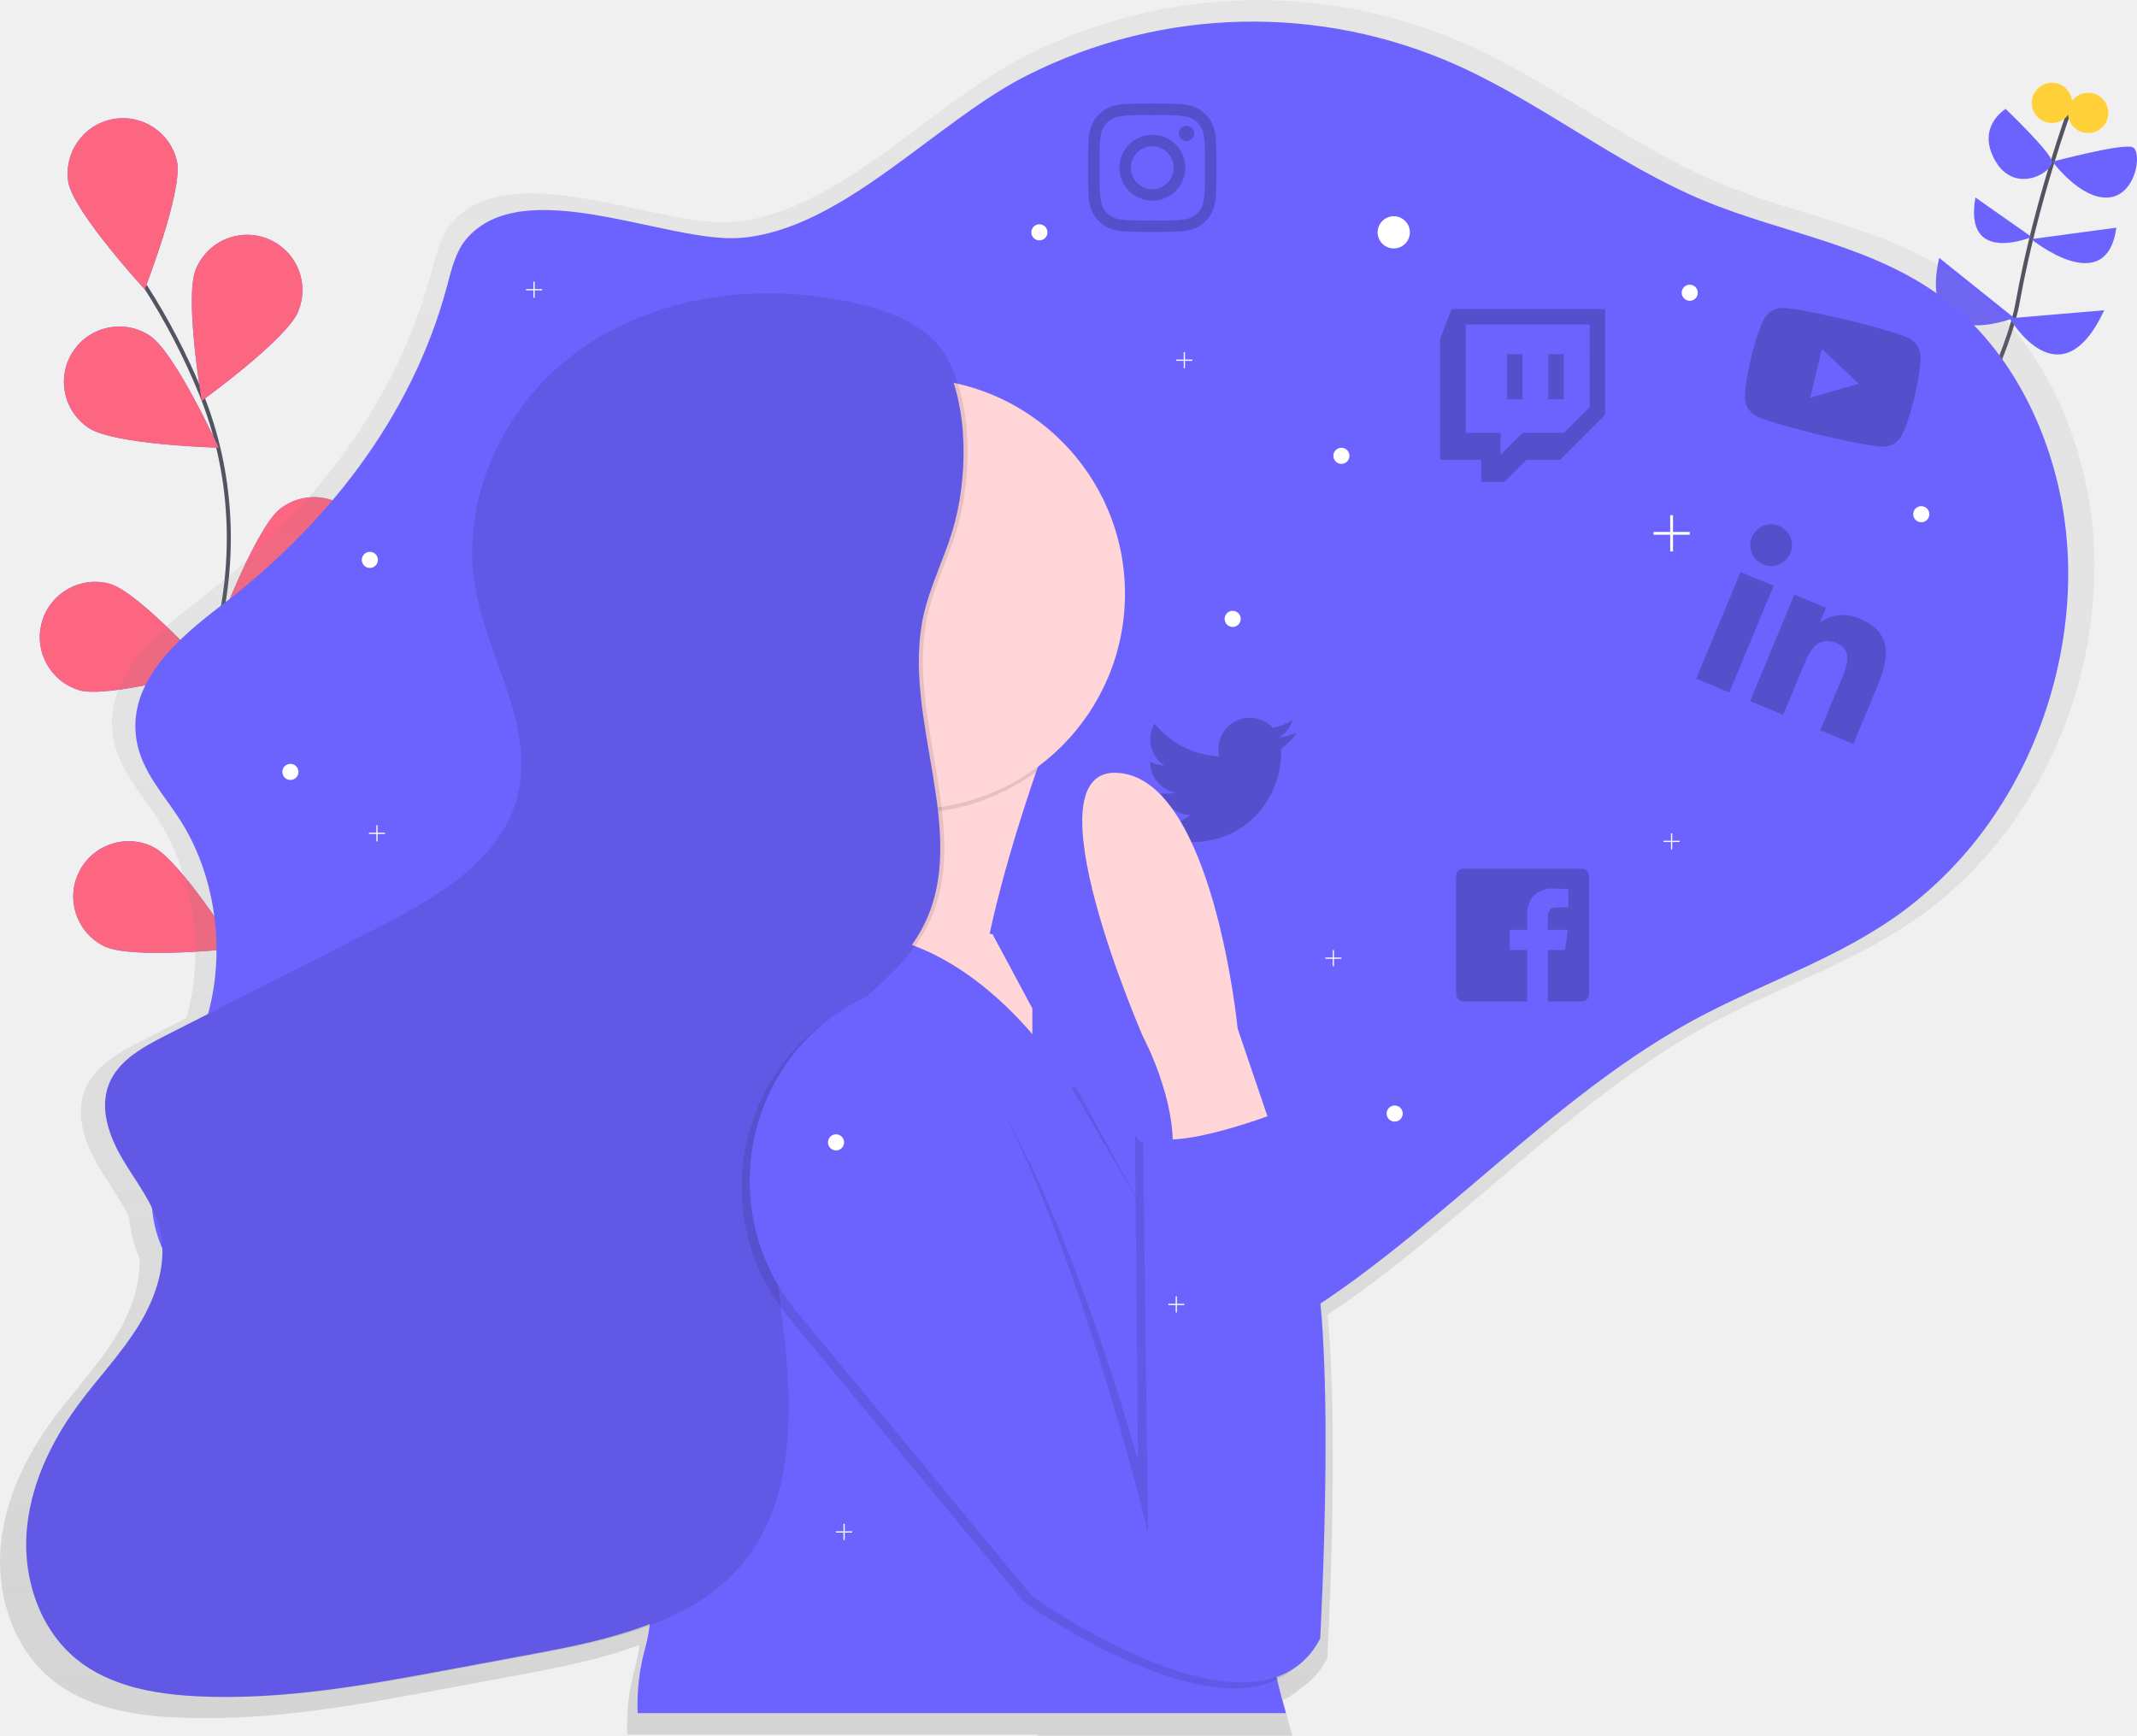
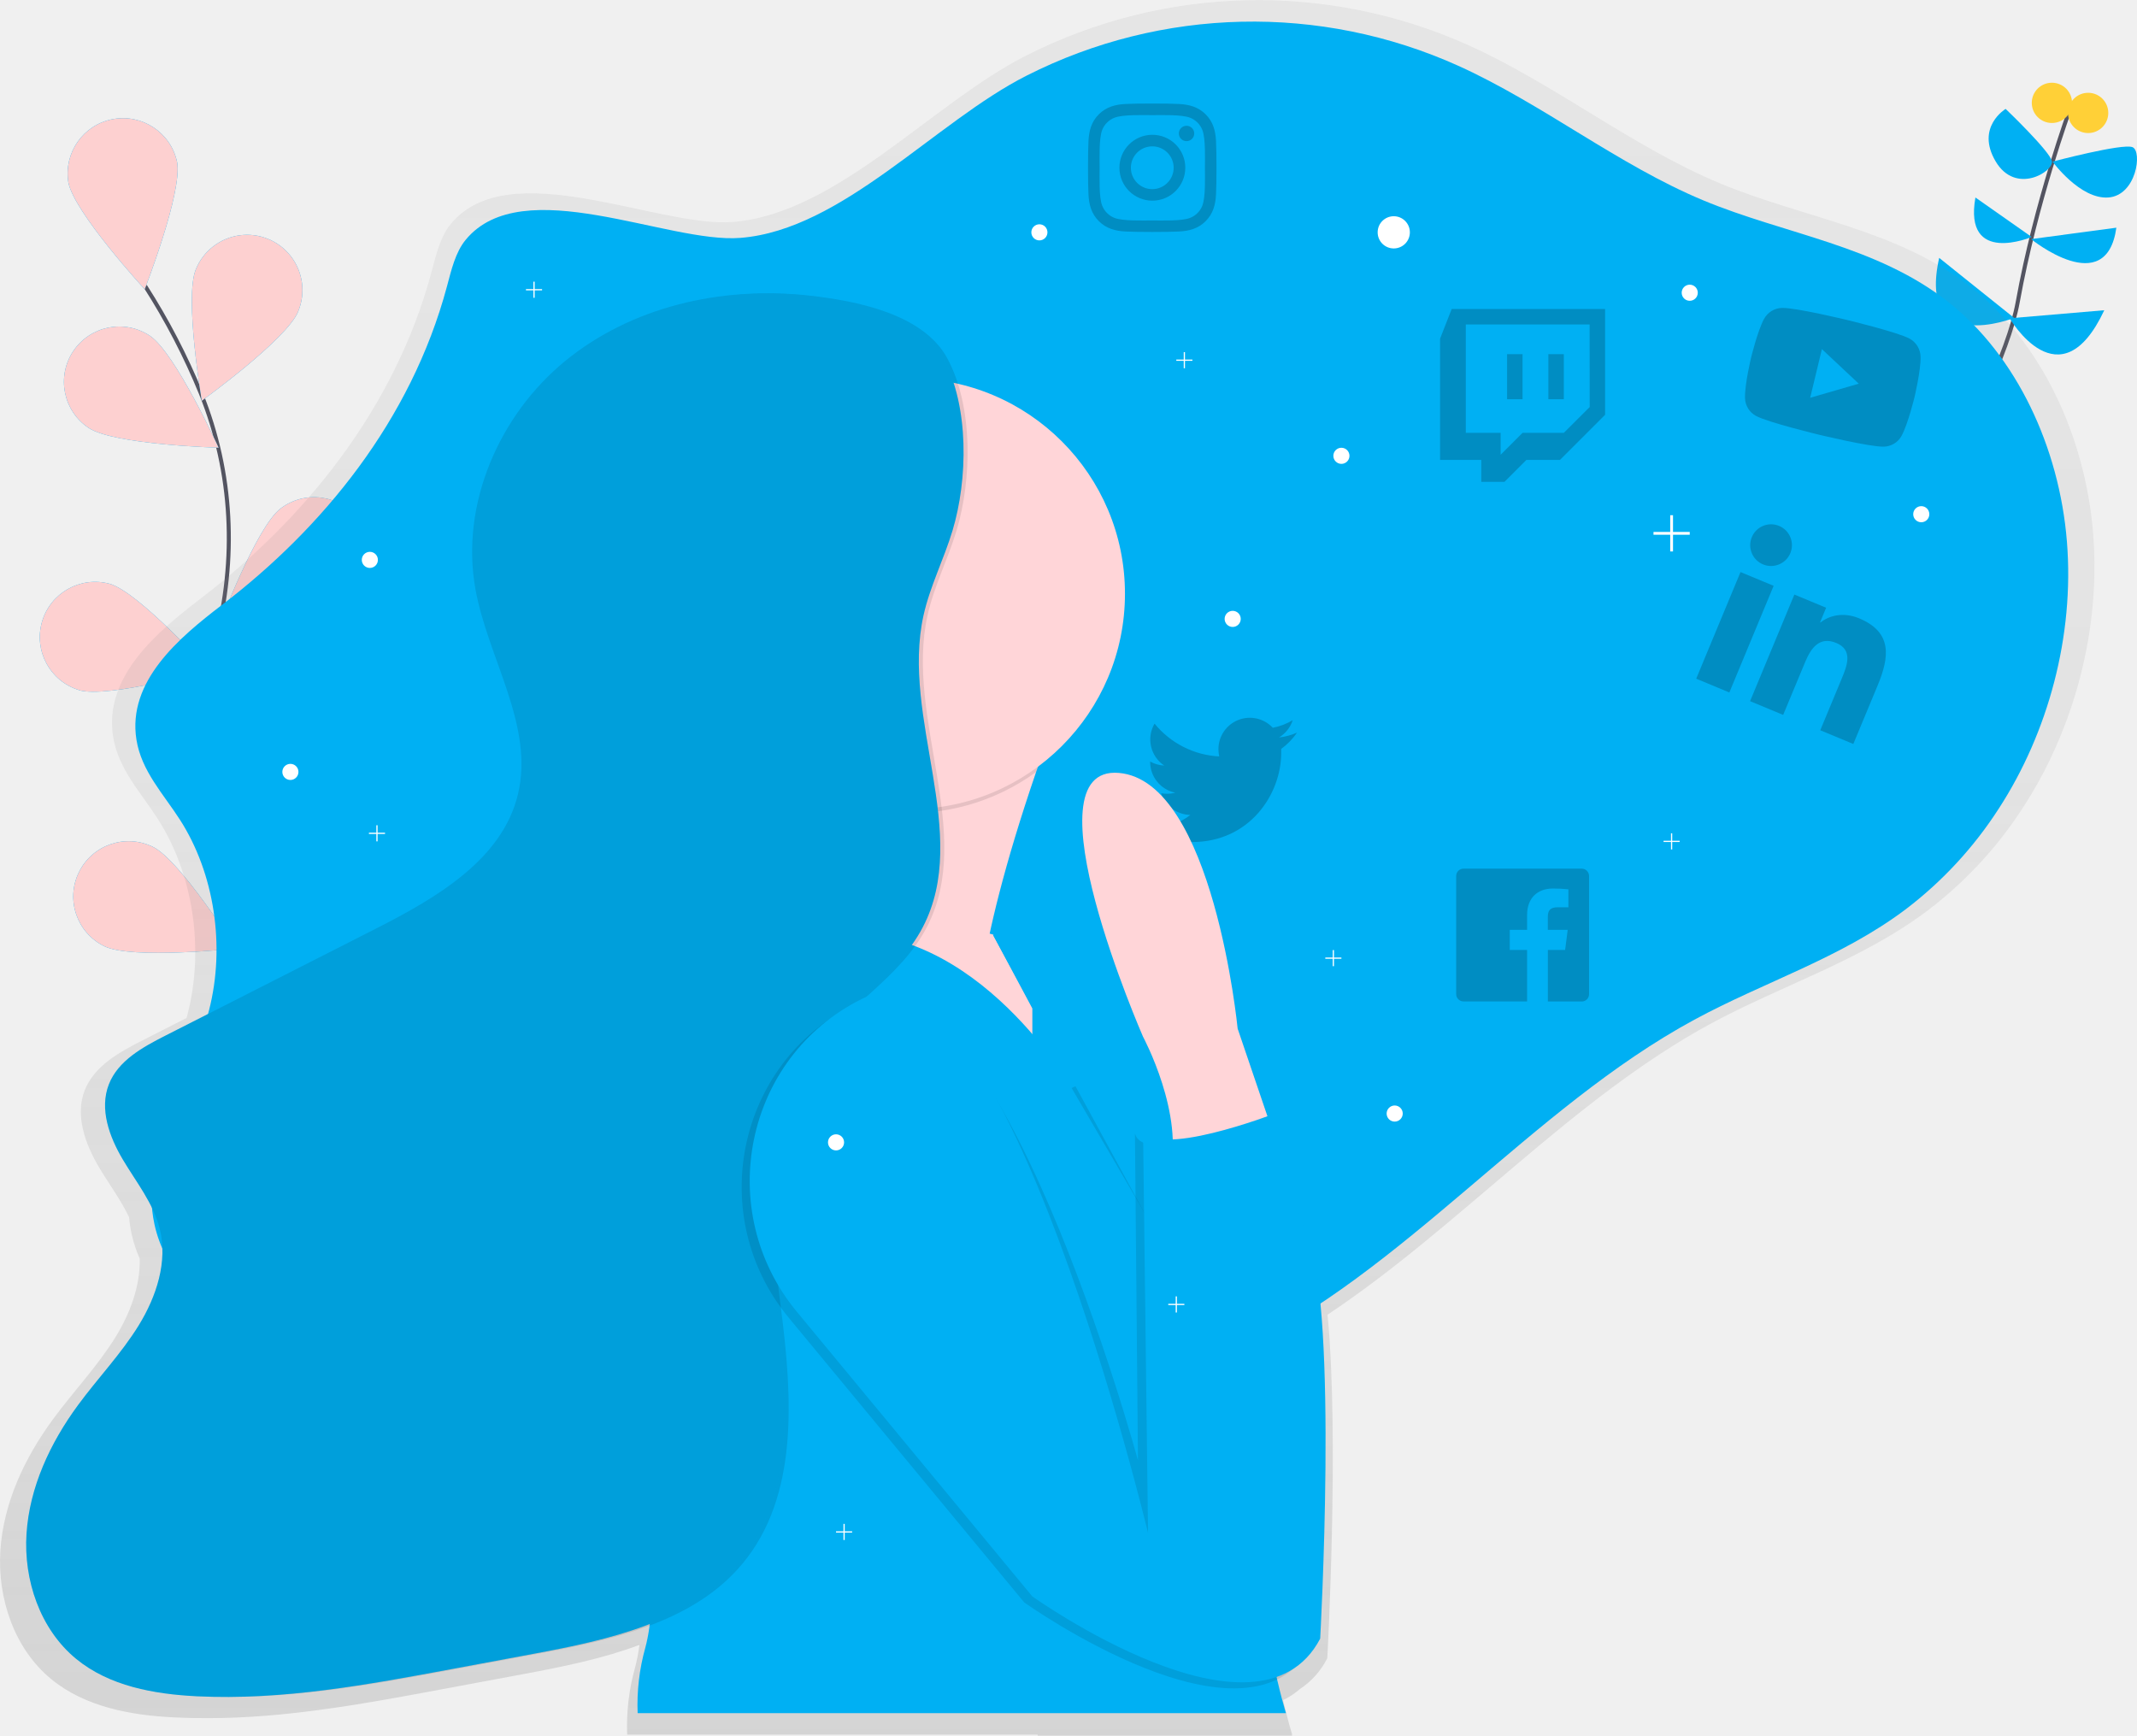
<svg xmlns="http://www.w3.org/2000/svg" id="028cd87a-0b35-461a-bfe3-3b7f66159f45" data-name="Layer 1" width="1061.37" height="862.18" viewBox="0 0 1061.37 862.18">
  <defs>
    <linearGradient id="9d8dd509-b6b1-49aa-9217-31324d378028" x1="589.43" y1="881.09" x2="589.43" y2="18.91" gradientUnits="userSpaceOnUse">
      <stop offset="0" stop-color="gray" stop-opacity="0.25" />
      <stop offset="0.54" stop-color="gray" stop-opacity="0.12" />
      <stop offset="1" stop-color="gray" stop-opacity="0.1" />
    </linearGradient>
  </defs>
  <path d="M209.12,550.42s-58.69-115-32.93-212.55c10.81-41,8.83-84.27-7.08-123.52A329,329,0,0,0,141.4,161" transform="translate(-69.31 -18.91)" fill="none" stroke="#535461" stroke-miterlimit="10" stroke-width="2" />
-   <path d="M157.27,99.37c2.8,14.92-16.09,63.24-16.09,63.24s-35.12-38.19-37.92-53.1a27.48,27.48,0,0,1,54-10.14Z" transform="translate(-69.31 -18.91)" fill="#6c63ff" />
-   <path d="M217.42,173.62c-5.76,14-47.88,44.34-47.88,44.34s-8.73-51.14-3-65.19a27.48,27.48,0,1,1,50.85,20.85Z" transform="translate(-69.31 -18.91)" fill="#6c63ff" />
-   <path d="M242,315.17c-12.06,9.22-63.71,14.1-63.71,14.1s18.28-48.56,30.34-57.77A27.48,27.48,0,0,1,242,315.17Z" transform="translate(-69.31 -18.91)" fill="#6c63ff" />
-   <path d="M236.42,426.46C226.09,437.58,176,451.12,176,451.12s9.81-50.95,20.14-62.07a27.48,27.48,0,0,1,40.27,37.4Z" transform="translate(-69.31 -18.91)" fill="#6c63ff" />
-   <path d="M113.37,231.48c12.65,8.39,64.51,9.8,64.51,9.8s-21.5-47.22-34.15-55.61a27.48,27.48,0,1,0-30.37,45.81Z" transform="translate(-69.31 -18.91)" fill="#6c63ff" />
-   <path d="M108.54,361.72c14.58,4.22,64.49-10,64.49-10s-34.64-38.62-49.22-42.84a27.48,27.48,0,0,0-15.27,52.79Z" transform="translate(-69.31 -18.91)" fill="#6c63ff" />
-   <path d="M121.21,488.94c13.66,6.62,65.24,1.09,65.24,1.09s-27.62-43.92-41.27-50.54a27.48,27.48,0,1,0-24,49.45Z" transform="translate(-69.31 -18.91)" fill="#6c63ff" />
-   <path d="M157.27,99.37c2.8,14.92-16.09,63.24-16.09,63.24s-35.12-38.19-37.92-53.1a27.48,27.48,0,0,1,54-10.14Z" transform="translate(-69.31 -18.91)" fill="#fc6681" />
-   <path d="M217.42,173.62c-5.76,14-47.88,44.34-47.88,44.34s-8.73-51.14-3-65.19a27.48,27.48,0,1,1,50.85,20.85Z" transform="translate(-69.31 -18.91)" fill="#fc6681" />
-   <path d="M242,315.17c-12.06,9.22-63.71,14.1-63.71,14.1s18.28-48.56,30.34-57.77A27.48,27.48,0,0,1,242,315.17Z" transform="translate(-69.31 -18.91)" fill="#fc6681" />
-   <path d="M236.42,426.46C226.09,437.58,176,451.12,176,451.12s9.81-50.95,20.14-62.07a27.48,27.48,0,0,1,40.27,37.4Z" transform="translate(-69.31 -18.91)" fill="#fc6681" />
-   <path d="M113.37,231.48c12.65,8.39,64.51,9.8,64.51,9.8s-21.5-47.22-34.15-55.61a27.48,27.48,0,1,0-30.37,45.81Z" transform="translate(-69.31 -18.91)" fill="#fc6681" />
-   <path d="M108.54,361.72c14.58,4.22,64.49-10,64.49-10s-34.64-38.62-49.22-42.84a27.48,27.48,0,0,0-15.27,52.79Z" transform="translate(-69.31 -18.91)" fill="#fc6681" />
-   <path d="M121.21,488.94c13.66,6.62,65.24,1.09,65.24,1.09s-27.62-43.92-41.27-50.54a27.48,27.48,0,1,0-24,49.45Z" transform="translate(-69.31 -18.91)" fill="#fc6681" />
+   <path d="M157.27,99.37c2.8,14.92-16.09,63.24-16.09,63.24s-35.12-38.19-37.92-53.1a27.48,27.48,0,0,1,54-10.14Z" transform="translate(-69.31 -18.91)" fill="#00b0f3" />
+   <path d="M217.42,173.62c-5.76,14-47.88,44.34-47.88,44.34s-8.73-51.14-3-65.19a27.48,27.48,0,1,1,50.85,20.85Z" transform="translate(-69.31 -18.91)" fill="#00b0f3" />
+   <path d="M242,315.17c-12.06,9.22-63.71,14.1-63.71,14.1s18.28-48.56,30.34-57.77A27.48,27.48,0,0,1,242,315.17Z" transform="translate(-69.31 -18.91)" fill="#00b0f3" />
+   <path d="M236.42,426.46C226.09,437.58,176,451.12,176,451.12s9.81-50.95,20.14-62.07a27.48,27.48,0,0,1,40.27,37.4Z" transform="translate(-69.31 -18.91)" fill="#00b0f3" />
+   <path d="M113.37,231.48c12.65,8.39,64.51,9.8,64.51,9.8s-21.5-47.22-34.15-55.61a27.48,27.48,0,1,0-30.37,45.81Z" transform="translate(-69.31 -18.91)" fill="#00b0f3" />
+   <path d="M108.54,361.72c14.58,4.22,64.49-10,64.49-10s-34.64-38.62-49.22-42.84a27.48,27.48,0,0,0-15.27,52.79Z" transform="translate(-69.31 -18.91)" fill="#00b0f3" />
+   <path d="M121.21,488.94c13.66,6.62,65.24,1.09,65.24,1.09s-27.62-43.92-41.27-50.54a27.48,27.48,0,1,0-24,49.45Z" transform="translate(-69.31 -18.91)" fill="#00b0f3" />
+   <path d="M157.27,99.37c2.8,14.92-16.09,63.24-16.09,63.24s-35.12-38.19-37.92-53.1a27.48,27.48,0,0,1,54-10.14Z" transform="translate(-69.31 -18.91)" fill="#fdd0d0" />
+   <path d="M217.42,173.62c-5.76,14-47.88,44.34-47.88,44.34s-8.73-51.14-3-65.19a27.48,27.48,0,1,1,50.85,20.85Z" transform="translate(-69.31 -18.91)" fill="#fdd0d0" />
+   <path d="M242,315.17c-12.06,9.22-63.71,14.1-63.71,14.1s18.28-48.56,30.34-57.77A27.48,27.48,0,0,1,242,315.17Z" transform="translate(-69.31 -18.91)" fill="#fdd0d0" />
+   <path d="M236.42,426.46C226.09,437.58,176,451.12,176,451.12s9.81-50.95,20.14-62.07a27.48,27.48,0,0,1,40.27,37.4Z" transform="translate(-69.31 -18.91)" fill="#fdd0d0" />
+   <path d="M113.37,231.48c12.65,8.39,64.51,9.8,64.51,9.8s-21.5-47.22-34.15-55.61a27.48,27.48,0,1,0-30.37,45.81Z" transform="translate(-69.31 -18.91)" fill="#fdd0d0" />
+   <path d="M108.54,361.72c14.58,4.22,64.49-10,64.49-10s-34.64-38.62-49.22-42.84a27.48,27.48,0,0,0-15.27,52.79Z" transform="translate(-69.31 -18.91)" fill="#fdd0d0" />
+   <path d="M121.21,488.94c13.66,6.62,65.24,1.09,65.24,1.09s-27.62-43.92-41.27-50.54a27.48,27.48,0,1,0-24,49.45Z" transform="translate(-69.31 -18.91)" fill="#fdd0d0" />
  <path d="M987.94,336.08S1062.43,219,1071.43,169s26-96,26-96" transform="translate(-69.31 -18.91)" fill="none" stroke="#535461" stroke-miterlimit="10" stroke-width="2" />
-   <path d="M1114.43,173l-47,4S1092.43,220,1114.43,173Z" transform="translate(-69.31 -18.91)" fill="#6c63ff" />
-   <path d="M1032.43,147l37.22,29.81S1021.43,196,1032.43,147Z" transform="translate(-69.31 -18.91)" fill="#6c63ff" />
-   <path d="M1120.43,132l-42.32,5.67S1115.43,168,1120.43,132Z" transform="translate(-69.31 -18.91)" fill="#6c63ff" />
-   <path d="M1050.43,117l27.94,19.61S1044.43,151,1050.43,117Z" transform="translate(-69.31 -18.91)" fill="#6c63ff" />
-   <path d="M1088.74,99.19S1123.43,90,1128.43,92s2,24-12,25S1088.74,99.19,1088.74,99.19Z" transform="translate(-69.31 -18.91)" fill="#6c63ff" />
-   <path d="M1065.43,73s22,21,23,26-18,17-28,0S1065.43,73,1065.43,73Z" transform="translate(-69.31 -18.91)" fill="#6c63ff" />
+   <path d="M1114.43,173l-47,4S1092.43,220,1114.43,173Z" transform="translate(-69.31 -18.91)" fill="#00b0f3" />
+   <path d="M1032.43,147l37.22,29.81S1021.43,196,1032.43,147Z" transform="translate(-69.31 -18.91)" fill="#00b0f3" />
+   <path d="M1120.43,132l-42.32,5.67S1115.43,168,1120.43,132Z" transform="translate(-69.31 -18.91)" fill="#00b0f3" />
+   <path d="M1050.43,117l27.94,19.61S1044.43,151,1050.43,117Z" transform="translate(-69.31 -18.91)" fill="#00b0f3" />
+   <path d="M1088.74,99.19S1123.43,90,1128.43,92s2,24-12,25S1088.74,99.19,1088.74,99.19Z" transform="translate(-69.31 -18.91)" fill="#00b0f3" />
+   <path d="M1065.43,73s22,21,23,26-18,17-28,0S1065.43,73,1065.43,73Z" transform="translate(-69.31 -18.91)" fill="#00b0f3" />
  <circle cx="1037.11" cy="56.09" r="10" fill="#ffd037" />
  <circle cx="1019.11" cy="51.09" r="10" fill="#ffd037" />
  <path d="M1108.88,283.77c-3.89-48.19-25.81-94.63-60.21-121.83-36.82-29.12-83.33-34.56-125.23-52-43.27-18.06-81.76-49.11-124.61-68.47a254.8,254.8,0,0,0-219.77,5c-46.64,23.54-93.9,78.57-145.84,82.71-37,2.95-111.12-34.12-140,.95-5.27,6.4-7.31,15.4-9.58,23.87-18.3,68.19-63.37,123-114.69,162.24-21.74,16.6-48.2,38.86-43.45,68.61,2.56,16,13.8,27.74,22.16,40.76,17.51,27.25,23.19,64.3,14.84,96.92-.17.65-.35,1.3-.53,2l-21.84,11.1c-11.56,5.87-24,12.74-28.75,24.81-4.88,12.52.25,26.69,7.12,38.25,4.92,8.27,10.8,16.17,14.93,24.78a66.73,66.73,0,0,0,1.26,8.4,64.78,64.78,0,0,0,4,12.14c.37,13.57-4.77,27.29-12,39-9,14.61-21,27.07-31.11,40.9C81.53,743,71,765.4,69.49,789.12s6.93,48.74,25.3,63.82c16.86,13.84,39.64,18,61.42,19q8.28.41,16.55.35c38.84,0,77.48-7.14,115.75-14.28l41.41-7.72c19-3.55,38.85-7.55,57-14.38a91.33,91.33,0,0,1-2.21,11.3,108,108,0,0,0-3.9,33.29v0H584.65c0,.17.07.34.11.51H711.08l-.22-.51h.22s-1.93-6.08-4.51-17.15a37.6,37.6,0,0,0,8.21-5.4,40,40,0,0,0,13.74-15.4s6.08-108.84.14-170.65c65.47-43.56,121.68-107.38,190.43-144.61C954.83,508,993.73,496,1026.84,471.06a201.3,201.3,0,0,0,47.36-51.26C1099.26,381.19,1112.77,332,1108.88,283.77Z" transform="translate(-69.31 -18.91)" fill="url(#9d8dd509-b6b1-49aa-9217-31324d378028)" />
-   <path d="M300.61,138c-5.14,6.24-7.12,15-9.34,23.27-17.84,66.49-61.78,120-111.83,158.18-21.19,16.18-47,37.89-42.36,66.89,2.49,15.58,13.45,27,21.61,39.74,17.08,26.57,22.61,62.7,14.47,94.5-9.26,36.19-35.12,70-27.11,106.56,4.94,22.56,21.7,38.56,37.82,52.34q37.71,32.23,77.83,60.37c17.93,12.58,37,24.82,57.89,26.41,18.4,1.41,36.42-5.58,53.88-12.49,15.26-6,30.91-12.31,43.23-24.4,8-7.89,14.46-18.08,23.39-24.53,21-15.17,47.94-5.55,72,.91a250.72,250.72,0,0,0,171.6-15.71c82.89-39,146.07-120.75,227.12-164.64,34.86-18.88,72.78-30.59,105.06-54.9a196.26,196.26,0,0,0,46.18-50c24.44-37.65,37.61-85.65,33.82-132.63s-25.17-92.27-58.7-118.79c-35.9-28.39-81.24-33.69-122.1-50.74-42.19-17.61-79.71-47.88-121.49-66.76a248.43,248.43,0,0,0-214.28,4.84c-45.47,22.95-91.55,76.61-142.2,80.64C401,140,328.79,103.85,300.61,138Z" transform="translate(-69.31 -18.91)" fill="#6c63ff" />
+   <path d="M300.61,138c-5.14,6.24-7.12,15-9.34,23.27-17.84,66.49-61.78,120-111.83,158.18-21.19,16.18-47,37.89-42.36,66.89,2.49,15.58,13.45,27,21.61,39.74,17.08,26.57,22.61,62.7,14.47,94.5-9.26,36.19-35.12,70-27.11,106.56,4.94,22.56,21.7,38.56,37.82,52.34q37.71,32.23,77.83,60.37c17.93,12.58,37,24.82,57.89,26.41,18.4,1.41,36.42-5.58,53.88-12.49,15.26-6,30.91-12.31,43.23-24.4,8-7.89,14.46-18.08,23.39-24.53,21-15.17,47.94-5.55,72,.91a250.72,250.72,0,0,0,171.6-15.71c82.89-39,146.07-120.75,227.12-164.64,34.86-18.88,72.78-30.59,105.06-54.9a196.26,196.26,0,0,0,46.18-50c24.44-37.65,37.61-85.65,33.82-132.63s-25.17-92.27-58.7-118.79c-35.9-28.39-81.24-33.69-122.1-50.74-42.19-17.61-79.71-47.88-121.49-66.76a248.43,248.43,0,0,0-214.28,4.84c-45.47,22.95-91.55,76.61-142.2,80.64C401,140,328.79,103.85,300.61,138Z" transform="translate(-69.31 -18.91)" fill="#00b0f3" />
  <path d="M705.64,390.83c0,.68,0,1.35,0,2,0,20.59-15.67,44.32-44.32,44.32a44,44,0,0,1-23.92-7,32.22,32.22,0,0,0,3.76.19,31.2,31.2,0,0,0,19.34-6.65A15.6,15.6,0,0,1,646,412.92a19.64,19.64,0,0,0,2.94.24,16.47,16.47,0,0,0,4.1-.53,15.58,15.58,0,0,1-12.49-15.29v-.19a15.69,15.69,0,0,0,7,2,15.6,15.6,0,0,1-4.82-20.83,44.28,44.28,0,0,0,32.12,16.3,17.58,17.58,0,0,1-.39-3.57,15.59,15.59,0,0,1,27-10.66,30.67,30.67,0,0,0,9.89-3.76,15.53,15.53,0,0,1-6.85,8.58,31.23,31.23,0,0,0,9-2.41,33.48,33.48,0,0,1-7.81,8.05Z" transform="translate(-69.31 -18.91)" opacity="0.2" />
  <path d="M583.88,402.41C551.3,497.68,555,529.81,555,529.81l7,54s-141,20-119-46c12.61-37.84,9.78-98.7,5.06-143.73-3.51-33.52-8.06-58.27-8.06-58.27l162,17C595,371,589,387.47,583.88,402.41Z" transform="translate(-69.31 -18.91)" fill="#ffd5d8" />
  <path d="M602,352.81c-7,18.17-13,34.66-18.16,49.6a107,107,0,0,1-135.78-8.33c-3.51-33.52-8.06-58.27-8.06-58.27Z" transform="translate(-69.31 -18.91)" opacity="0.1" />
  <circle cx="451.73" cy="294.9" r="107" fill="#ffd5d8" />
  <path d="M593,589.81l-63-27,11-84a136,136,0,0,1,27.07,6c24.26,7.86,57,25.61,63.89,64.83a1.42,1.42,0,0,1,0,.2C643,613.81,593,589.81,593,589.81Z" transform="translate(-69.31 -18.91)" fill="#ffd5d8" />
  <path d="M632,549.61l-8.46,12.7-33.88,2.26V541.8s-8.12-26.49-8.12-28.49S568,487.56,568,487.56l-5.46-4.25,5.57,1.47C592.37,492.64,625.16,510.39,632,549.61Z" transform="translate(-69.31 -18.91)" opacity="0.05" />
-   <path d="M562.54,483.31l19.5,36.5v45l27,7-17-47S572.54,487.31,562.54,483.31Z" transform="translate(-69.31 -18.91)" fill="#6c63ff" />
-   <path d="M386,869.81v0a105.35,105.35,0,0,1,3.8-32.46c12.76-46.89-8.8-199.5-8.8-199.5s6-130,86-152c76.39-21,130,65.57,134.66,73.43.23.37.34.57.34.57l31.8-13.91.2-.09c0,.16,0,.33,0,.5.25,7.11,5.72,21.13,13.29,37.34a474,474,0,0,1,29.88,83.75,484.53,484.53,0,0,1,14.41,96.5C694.69,827.79,708,869.81,708,869.81Z" transform="translate(-69.31 -18.91)" fill="#6c63ff" />
+   <path d="M562.54,483.31l19.5,36.5v45l27,7-17-47S572.54,487.31,562.54,483.31Z" transform="translate(-69.31 -18.91)" fill="#00b0f3" />
+   <path d="M386,869.81v0a105.35,105.35,0,0,1,3.8-32.46c12.76-46.89-8.8-199.5-8.8-199.5s6-130,86-152c76.39-21,130,65.57,134.66,73.43.23.37.34.57.34.57l31.8-13.91.2-.09c0,.16,0,.33,0,.5.25,7.11,5.72,21.13,13.29,37.34a474,474,0,0,1,29.88,83.75,484.53,484.53,0,0,1,14.41,96.5C694.69,827.79,708,869.81,708,869.81Z" transform="translate(-69.31 -18.91)" fill="#00b0f3" />
  <path d="M677.22,667.4l4.32,28.91-80-137,.16-.07,31.84-13.93.3.59.21.41c.25,7.11,5.72,21.13,13.29,37.34A474,474,0,0,1,677.22,667.4Z" transform="translate(-69.31 -18.91)" opacity="0.1" />
  <path d="M471.59,165.76C429.43,161,384.82,171.34,352,198.23s-52,71.12-44.63,112.9c6.17,34.76,29.47,68.11,21.16,102.41-7.89,32.58-40.9,51.56-70.78,66.75L153.36,533.35c-11.27,5.73-23.44,12.42-28,24.19-4.76,12.21.24,26,6.94,37.29s15.25,21.81,18.38,34.54c4,16.23-1.66,33.46-10.39,47.7s-20.46,26.4-30.33,39.88C96.23,735.65,86,757.52,84.48,780.64s6.76,47.52,24.66,62.23c16.43,13.5,38.64,17.51,59.89,18.56,42.62,2.1,85-5.76,127-13.58l40.37-7.53c37.17-6.93,77.46-15.63,101.64-44.71,28-33.62,24.77-82.48,19.27-125.86S446.59,578.25,472,542.63c16.61-23.33,44.42-37.8,57.63-63.21,24.18-46.47-11-103.71.35-154.84,3.22-14.48,10.1-27.87,14.39-42.07,7.63-25.27,8.44-61.7-4.64-85.76C527.7,174.7,494.27,168.31,471.59,165.76Z" transform="translate(-69.31 -18.91)" opacity="0.1" />
-   <path d="M469.59,165.76C427.43,161,382.82,171.34,350,198.23s-52,71.12-44.63,112.9c6.17,34.76,29.47,68.11,21.16,102.41-7.89,32.58-40.9,51.56-70.78,66.75L151.36,533.35c-11.27,5.73-23.44,12.42-28,24.19-4.76,12.21.24,26,6.94,37.29s15.25,21.81,18.38,34.54c4,16.23-1.66,33.46-10.39,47.7s-20.46,26.4-30.33,39.88C94.23,735.65,84,757.52,82.48,780.64s6.76,47.52,24.66,62.23c16.43,13.5,38.64,17.51,59.89,18.56,42.62,2.1,85-5.76,127-13.58l40.37-7.53c37.17-6.93,77.46-15.63,101.64-44.71,28-33.62,24.77-82.48,19.27-125.86S444.59,578.25,470,542.63c16.61-23.33,44.42-37.8,57.63-63.21,24.18-46.47-11-103.71.35-154.84,3.22-14.48,10.1-27.87,14.39-42.07,7.63-25.27,8.44-61.7-4.64-85.76C525.7,174.7,492.27,168.31,469.59,165.76Z" transform="translate(-69.31 -18.91)" fill="#6c63ff" />
+   <path d="M469.59,165.76C427.43,161,382.82,171.34,350,198.23s-52,71.12-44.63,112.9c6.17,34.76,29.47,68.11,21.16,102.41-7.89,32.58-40.9,51.56-70.78,66.75L151.36,533.35c-11.27,5.73-23.44,12.42-28,24.19-4.76,12.21.24,26,6.94,37.29s15.25,21.81,18.38,34.54c4,16.23-1.66,33.46-10.39,47.7s-20.46,26.4-30.33,39.88C94.23,735.65,84,757.52,82.48,780.64s6.76,47.52,24.66,62.23c16.43,13.5,38.64,17.51,59.89,18.56,42.62,2.1,85-5.76,127-13.58l40.37-7.53c37.17-6.93,77.46-15.63,101.64-44.71,28-33.62,24.77-82.48,19.27-125.86S444.59,578.25,470,542.63c16.61-23.33,44.42-37.8,57.63-63.21,24.18-46.47-11-103.71.35-154.84,3.22-14.48,10.1-27.87,14.39-42.07,7.63-25.27,8.44-61.7-4.64-85.76C525.7,174.7,492.27,168.31,469.59,165.76Z" transform="translate(-69.31 -18.91)" fill="#00b0f3" />
  <path d="M469.59,165.76C427.43,161,382.82,171.34,350,198.23s-52,71.12-44.63,112.9c6.17,34.76,29.47,68.11,21.16,102.41-7.89,32.58-40.9,51.56-70.78,66.75L151.36,533.35c-11.27,5.73-23.44,12.42-28,24.19-4.76,12.21.24,26,6.94,37.29s15.25,21.81,18.38,34.54c4,16.23-1.66,33.46-10.39,47.7s-20.46,26.4-30.33,39.88C94.23,735.65,84,757.52,82.48,780.64s6.76,47.52,24.66,62.23c16.43,13.5,38.64,17.51,59.89,18.56,42.62,2.1,85-5.76,127-13.58l40.37-7.53c37.17-6.93,77.46-15.63,101.64-44.71,28-33.62,24.77-82.48,19.27-125.86S444.59,578.25,470,542.63c16.61-23.33,44.42-37.8,57.63-63.21,24.18-46.47-11-103.71.35-154.84,3.22-14.48,10.1-27.87,14.39-42.07,7.63-25.27,8.44-61.7-4.64-85.76C525.7,174.7,492.27,168.31,469.59,165.76Z" transform="translate(-69.31 -18.91)" opacity="0.1" />
-   <path d="M562.54,483.31l75,137.69,52-26.69s-93-126-105-124S562.54,483.31,562.54,483.31Z" transform="translate(-69.31 -18.91)" fill="#6c63ff" />
+   <path d="M562.54,483.31l75,137.69,52-26.69s-93-126-105-124S562.54,483.31,562.54,483.31Z" transform="translate(-69.31 -18.91)" fill="#00b0f3" />
  <path d="M701,579.81l-17-50s-12-123-59-127,12,131,12,131,21,39,13,68S701,579.81,701,579.81Z" transform="translate(-69.31 -18.91)" fill="#ffd5d8" />
  <path d="M461.09,673.47,578,814.81s112,80,143,21c0,0,13-161-2-199s-20-62-20-62-62,24-66,7l1.5,162.5S564,484.81,496,516.81q-1.42.67-2.8,1.35C435,547.1,419.62,623.35,461.09,673.47Z" transform="translate(-69.31 -18.91)" opacity="0.1" />
-   <path d="M465.09,670.47,582,811.81s112,80,143,21c0,0,9-161-6-199s-16-62-16-62-62,24-66,7l2.5,201.5S568,481.81,500,513.81q-1.42.67-2.8,1.35C439,544.1,423.62,620.35,465.09,670.47Z" transform="translate(-69.31 -18.91)" fill="#6c63ff" />
+   <path d="M465.09,670.47,582,811.81s112,80,143,21c0,0,9-161-6-199s-16-62-16-62-62,24-66,7l2.5,201.5S568,481.81,500,513.81q-1.42.67-2.8,1.35C439,544.1,423.62,620.35,465.09,670.47Z" transform="translate(-69.31 -18.91)" fill="#00b0f3" />
  <circle cx="692.23" cy="115.4" r="8" fill="#fff" />
  <circle cx="666.23" cy="226.4" r="4" fill="#fff" />
  <circle cx="516.23" cy="115.4" r="4" fill="#fff" />
  <circle cx="183.69" cy="278.09" r="4" fill="#fff" />
  <circle cx="415.23" cy="567.4" r="4" fill="#fff" />
  <circle cx="144.23" cy="383.4" r="4" fill="#fff" />
  <circle cx="839.23" cy="145.4" r="4" fill="#fff" />
  <circle cx="612.23" cy="307.4" r="4" fill="#fff" />
  <circle cx="954.23" cy="255.4" r="4" fill="#fff" />
  <circle cx="692.69" cy="553.09" r="4" fill="#fff" />
  <polygon points="839.23 264.21 830.92 264.21 830.92 255.9 829.53 255.9 829.53 264.21 821.23 264.21 821.23 265.6 829.53 265.6 829.53 273.9 830.92 273.9 830.92 265.6 839.23 265.6 839.23 264.21" fill="#fff" />
  <polygon points="423.23 760.6 419.54 760.6 419.54 756.9 418.92 756.9 418.92 760.6 415.23 760.6 415.23 761.21 418.92 761.21 418.92 764.9 419.54 764.9 419.54 761.21 423.23 761.21 423.23 760.6" fill="#fff" />
  <polygon points="588.23 647.6 584.53 647.6 584.53 643.9 583.92 643.9 583.92 647.6 580.23 647.6 580.23 648.21 583.92 648.21 583.92 651.9 584.53 651.9 584.53 648.21 588.23 648.21 588.23 647.6" fill="#fff" />
  <polygon points="834.23 417.6 830.53 417.6 830.53 413.9 829.92 413.9 829.92 417.6 826.23 417.6 826.23 418.21 829.92 418.21 829.92 421.9 830.53 421.9 830.53 418.21 834.23 418.21 834.23 417.6" fill="#fff" />
  <polygon points="666.23 475.6 662.53 475.6 662.53 471.9 661.92 471.9 661.92 475.6 658.23 475.6 658.23 476.21 661.92 476.21 661.92 479.9 662.53 479.9 662.53 476.21 666.23 476.21 666.23 475.6" fill="#fff" />
  <polygon points="191.23 413.6 187.53 413.6 187.53 409.9 186.92 409.9 186.92 413.6 183.23 413.6 183.23 414.21 186.92 414.21 186.92 417.9 187.53 417.9 187.53 414.21 191.23 414.21 191.23 413.6" fill="#fff" />
  <polygon points="592.23 178.6 588.53 178.6 588.53 174.9 587.92 174.9 587.92 178.6 584.23 178.6 584.23 179.21 587.92 179.21 587.92 182.9 588.53 182.9 588.53 179.21 592.23 179.21 592.23 178.6" fill="#fff" />
  <polygon points="269.23 143.6 265.54 143.6 265.54 139.9 264.92 139.9 264.92 143.6 261.23 143.6 261.23 144.21 264.92 144.21 264.92 147.9 265.54 147.9 265.54 144.21 269.23 144.21 269.23 143.6" fill="#fff" />
  <path d="M790.31,172.4l-5.77,14.73v60.22H805v10.88h11.53l10.88-10.88h16.67l22.42-22.42V172.4Zm68.55,48.68L846,233.9h-20.5l-10.88,10.88V233.9h-17.3V180.08h61.5ZM846,194.81v22.4h-7.68v-22.4Zm-20.5,0v22.4h-7.68v-22.4Z" transform="translate(-69.31 -18.91)" opacity="0.2" />
  <path d="M928.21,362.86,911.76,356l22-52.95,16.45,6.83ZM945,299.27a10.36,10.36,0,1,1,13.52-5.65A10.4,10.4,0,0,1,945,299.27Zm44.78,89.17-16.41-6.82,10.71-25.77c2.55-6.14,5.7-14.07-2.72-17.57s-12.63,2.58-15.5,9.48L954.94,374l-16.43-6.83,22-52.95,15.77,6.55-3,7.22.23.1c3.92-3.25,11.11-5.41,19.11-2.08,16.64,6.91,15.15,19.14,9.24,33.38l-12.09,29.08Z" transform="translate(-69.31 -18.91)" opacity="0.2" />
  <path d="M641.6,85.86A16.36,16.36,0,1,0,658,102.21,16.33,16.33,0,0,0,641.6,85.86Zm0,27a10.63,10.63,0,1,1,10.63-10.63,10.65,10.65,0,0,1-10.63,10.63Zm20.84-27.66a3.82,3.82,0,1,1-3.82-3.82A3.81,3.81,0,0,1,662.44,85.19Zm10.83,3.87c-.24-5.11-1.41-9.64-5.15-13.37s-8.26-4.9-13.37-5.15c-5.27-.3-21.06-.3-26.32,0-5.1.24-9.62,1.41-13.37,5.14s-4.9,8.26-5.15,13.37c-.3,5.27-.3,21.06,0,26.32.24,5.11,1.41,9.64,5.15,13.37s8.26,4.9,13.37,5.15c5.27.3,21.06.3,26.32,0,5.11-.24,9.64-1.41,13.37-5.15s4.9-8.26,5.15-13.37c.3-5.27.3-21,0-26.31Zm-6.8,32a10.77,10.77,0,0,1-6.06,6.06c-4.2,1.67-14.17,1.28-18.81,1.28s-14.62.37-18.81-1.28a10.77,10.77,0,0,1-6.06-6.06c-1.67-4.2-1.28-14.17-1.28-18.81s-.37-14.62,1.28-18.81a10.77,10.77,0,0,1,6.06-6.06c4.2-1.67,14.17-1.28,18.81-1.28s14.62-.37,18.81,1.28a10.77,10.77,0,0,1,6.06,6.06c1.67,4.2,1.28,14.17,1.28,18.81S668.13,116.84,666.47,121Z" transform="translate(-69.31 -18.91)" opacity="0.2" />
  <path d="M858.54,454v58.71a3.64,3.64,0,0,1-3.64,3.64H838.08V490.75h8.57l1.28-10h-9.87v-6.36c0-2.89.8-4.85,4.94-4.85h5.27v-8.91a70.91,70.91,0,0,0-7.69-.4c-7.6,0-12.82,4.64-12.82,13.17v7.35h-8.6v10h8.6v25.56H796.18a3.65,3.65,0,0,1-3.64-3.64V454a3.65,3.65,0,0,1,3.64-3.64h58.71A3.65,3.65,0,0,1,858.54,454Z" transform="translate(-69.31 -18.91)" opacity="0.2" />
  <path d="M1023.19,196.07a10.49,10.49,0,0,0-5.44-8.95c-5.92-3.23-31.29-9.34-31.29-9.34s-25.38-6.11-32.12-5.93a10.49,10.49,0,0,0-8.91,5.49c-3.23,6-6.43,19.25-6.43,19.25s-3.2,13.29-3,20.07a10.33,10.33,0,0,0,5.46,8.83c5.92,3.23,31.29,9.34,31.29,9.34s25.38,6.11,32.12,5.93a10.33,10.33,0,0,0,8.89-5.38c3.23-6,6.43-19.25,6.43-19.25S1023.36,202.85,1023.19,196.07Zm-54.82,20.37,5.81-24.13,18.31,17.17-24.11,7Z" transform="translate(-69.31 -18.91)" opacity="0.2" />
</svg>
